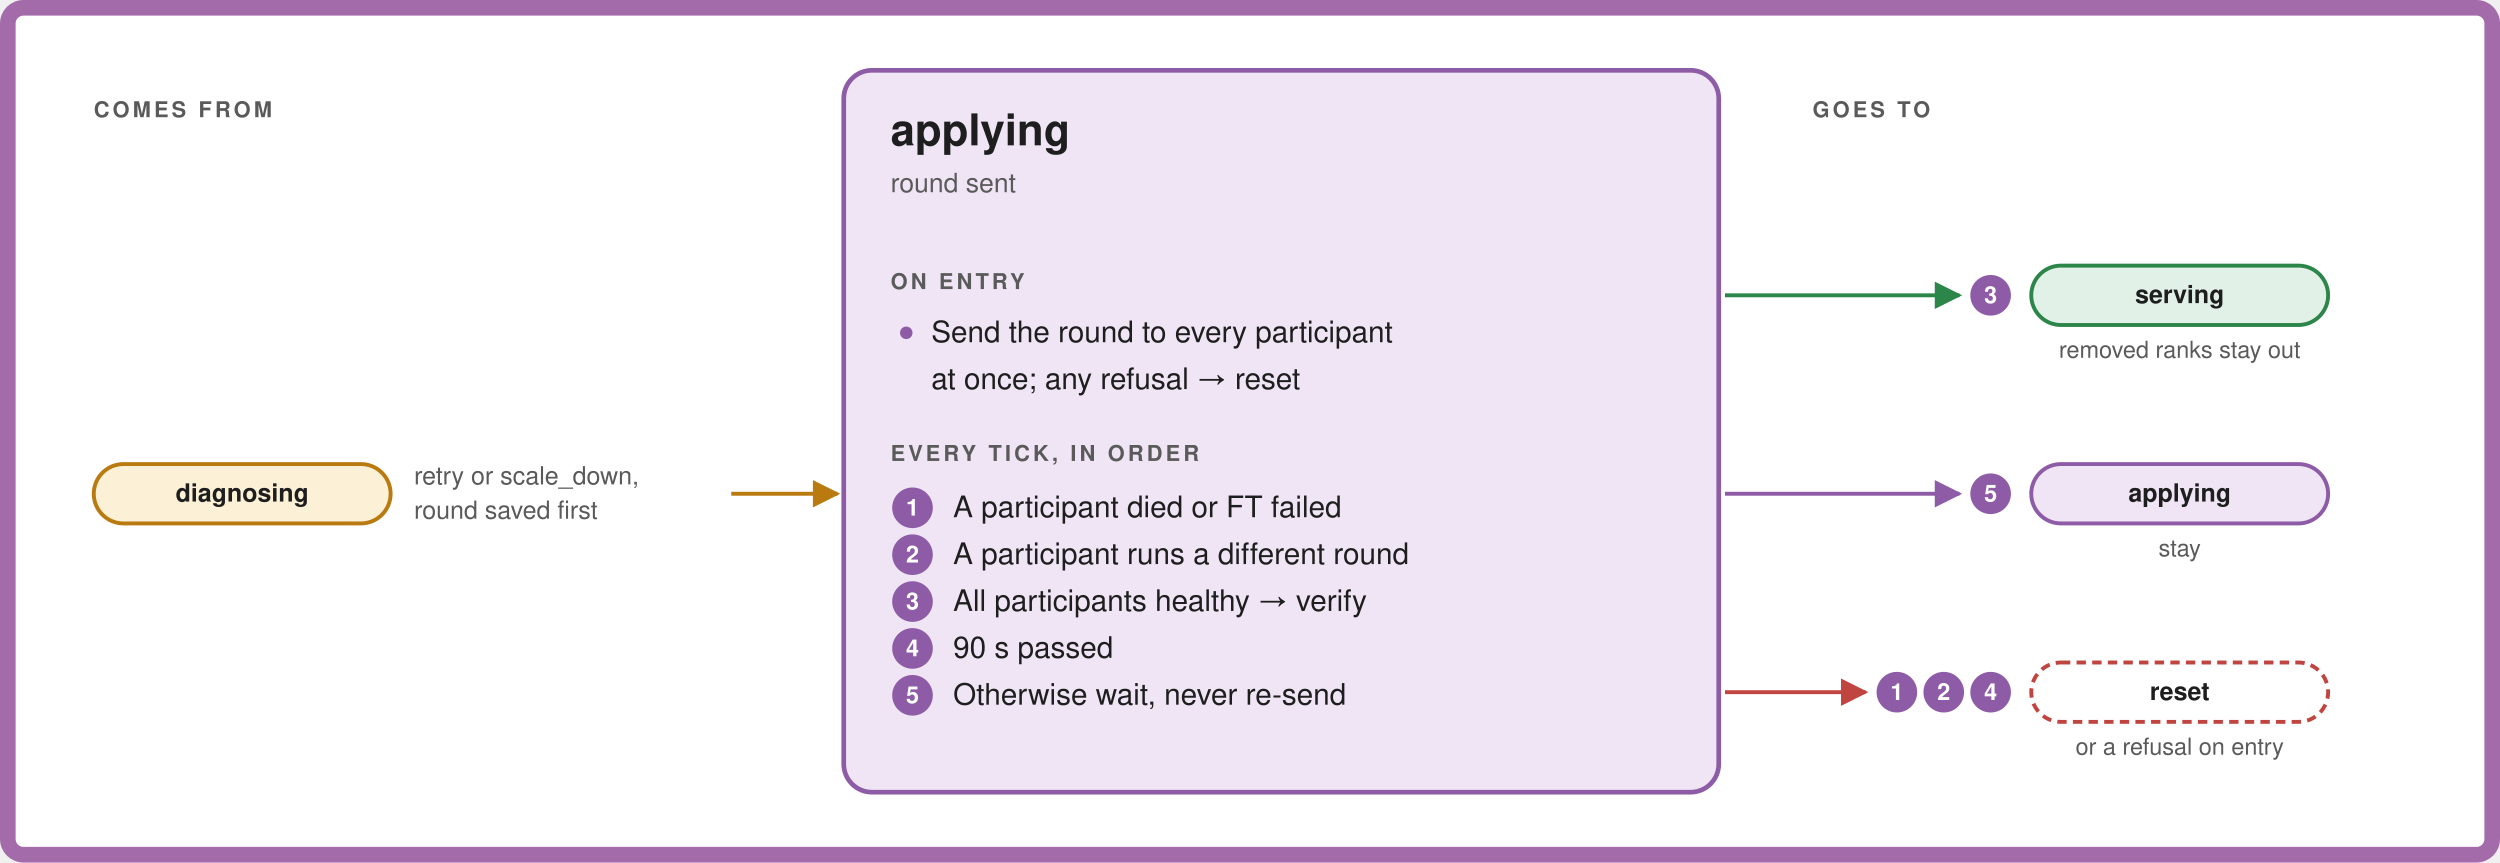
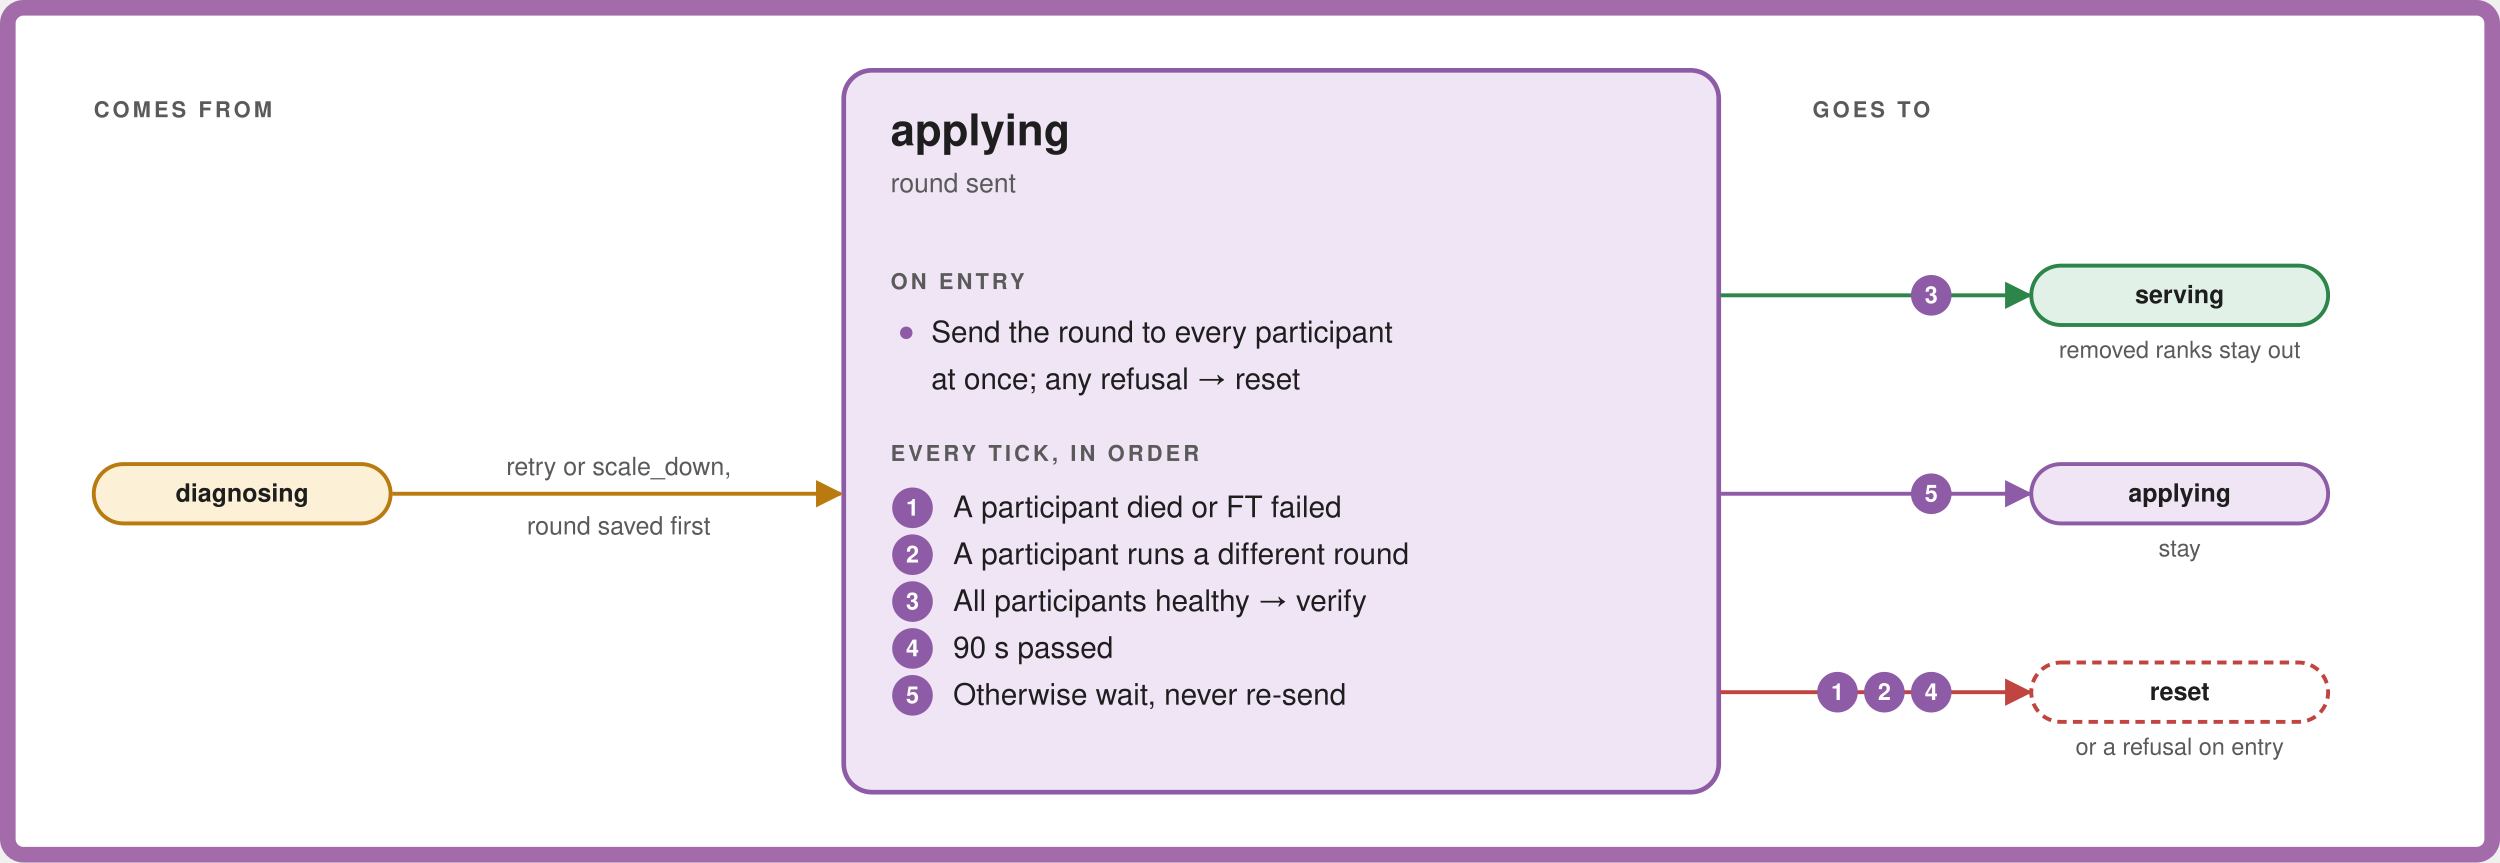
<svg xmlns="http://www.w3.org/2000/svg" viewBox="0 0 1600 552" role="img" aria-labelledby="title desc" font-family="-apple-system, 'Segoe UI', Helvetica, Arial, sans-serif">
  <defs>
    <marker id="arrow-dark" viewBox="0 0 10 10" refX="9" refY="5" markerWidth="7" markerHeight="7" orient="auto-start-reverse">
      <path d="M0,0 L10,5 L0,10 z" fill="#3A3A3A" />
    </marker>
    <marker id="arrow-green" viewBox="0 0 10 10" refX="9" refY="5" markerWidth="7" markerHeight="7" orient="auto-start-reverse">
      <path d="M0,0 L10,5 L0,10 z" fill="#2C8549" />
    </marker>
    <marker id="arrow-red" viewBox="0 0 10 10" refX="9" refY="5" markerWidth="7" markerHeight="7" orient="auto-start-reverse">
      <path d="M0,0 L10,5 L0,10 z" fill="#C0443F" />
    </marker>
    <marker id="arrow-blue" viewBox="0 0 10 10" refX="9" refY="5" markerWidth="7" markerHeight="7" orient="auto-start-reverse">
      <path d="M0,0 L10,5 L0,10 z" fill="#3F6BA8" />
    </marker>
    <marker id="arrow-purple" viewBox="0 0 10 10" refX="9" refY="5" markerWidth="7" markerHeight="7" orient="auto-start-reverse">
      <path d="M0,0 L10,5 L0,10 z" fill="#8E5BA6" />
    </marker>
    <marker id="arrow-amber" viewBox="0 0 10 10" refX="9" refY="5" markerWidth="7" markerHeight="7" orient="auto-start-reverse">
      <path d="M0,0 L10,5 L0,10 z" fill="#B97A10" />
    </marker>
    <marker id="arrow-maroon" viewBox="0 0 10 10" refX="9" refY="5" markerWidth="7" markerHeight="7" orient="auto-start-reverse">
      <path d="M0,0 L10,5 L0,10 z" fill="#8B1E1E" />
    </marker>
    <marker id="arrow-gray" viewBox="0 0 10 10" refX="9" refY="5" markerWidth="7" markerHeight="7" orient="auto-start-reverse">
      <path d="M0,0 L10,5 L0,10 z" fill="#7A7A7A" />
    </marker>
  </defs>
  <rect x="5" y="5" width="1590" height="542" rx="10" fill="#FFFFFF" stroke="#A46BAA" stroke-width="10" />
  <rect x="540" y="45" width="560" height="462" rx="18" fill="#EFE5F5" stroke="#8E5BA6" stroke-width="3" />
  <text x="570" y="93" font-size="28" font-weight="700" text-anchor="start" fill="#1E1E1E">applying</text>
  <text x="570" y="123" font-size="17" font-weight="400" text-anchor="start" fill="#5A5A5A">round sent</text>
  <text x="570" y="185" font-size="14" font-weight="700" text-anchor="start" fill="#5A5A5A" letter-spacing="2">ON ENTRY</text>
  <circle cx="580" cy="213" r="4" fill="#8E5BA6" />
  <text x="596" y="219" font-size="19" font-weight="400" text-anchor="start" fill="#1E1E1E">Send the round to every participant</text>
  <text x="596" y="249" font-size="19" font-weight="400" text-anchor="start" fill="#1E1E1E">at once; any refusal → reset</text>
  <text x="570" y="295" font-size="14" font-weight="700" text-anchor="start" fill="#5A5A5A" letter-spacing="2">EVERY TICK, IN ORDER</text>
  <circle cx="584" cy="325" r="13" fill="#8E5BA6" />
  <text x="584" y="330" font-size="15" font-weight="700" text-anchor="middle" fill="#FFFFFF">1</text>
  <text x="610" y="331" font-size="19" font-weight="400" text-anchor="start" fill="#1E1E1E">A participant died or FT failed</text>
  <circle cx="584" cy="355" r="13" fill="#8E5BA6" />
  <text x="584" y="360" font-size="15" font-weight="700" text-anchor="middle" fill="#FFFFFF">2</text>
  <text x="610" y="361" font-size="19" font-weight="400" text-anchor="start" fill="#1E1E1E">A participant runs a different round</text>
  <circle cx="584" cy="385" r="13" fill="#8E5BA6" />
  <text x="584" y="390" font-size="15" font-weight="700" text-anchor="middle" fill="#FFFFFF">3</text>
  <text x="610" y="391" font-size="19" font-weight="400" text-anchor="start" fill="#1E1E1E">All participants healthy → verify</text>
  <circle cx="584" cy="415" r="13" fill="#8E5BA6" />
  <text x="584" y="420" font-size="15" font-weight="700" text-anchor="middle" fill="#FFFFFF">4</text>
  <text x="610" y="421" font-size="19" font-weight="400" text-anchor="start" fill="#1E1E1E">90 s passed</text>
  <circle cx="584" cy="445" r="13" fill="#8E5BA6" />
  <text x="584" y="450" font-size="15" font-weight="700" text-anchor="middle" fill="#FFFFFF">5</text>
  <text x="610" y="451" font-size="19" font-weight="400" text-anchor="start" fill="#1E1E1E">Otherwise wait, never re-send</text>
  <text x="60" y="75" font-size="14" font-weight="700" text-anchor="start" fill="#5A5A5A" letter-spacing="2">COMES FROM</text>
  <rect x="60" y="297" width="190" height="38" rx="19" fill="#FCF0D6" stroke="#B97A10" stroke-width="2.5" />
  <text x="155" y="321" font-size="16" font-weight="700" text-anchor="middle" fill="#1E1E1E">diagnosing</text>
-   <text x="265" y="310" font-size="16" font-weight="400" text-anchor="start" fill="#5A5A5A">retry or scale_down,</text>
-   <text x="265" y="332" font-size="16" font-weight="400" text-anchor="start" fill="#5A5A5A">round saved first</text>
-   <path d="M468,316 L536,316" fill="none" stroke="#B97A10" stroke-width="2.5" marker-end="url(#arrow-amber)" />
+   <path d="M251,316 L538,316" fill="none" stroke="#B97A10" stroke-width="2.5" marker-end="url(#arrow-amber)" />
+   <text x="396" y="304" font-size="16" font-weight="400" text-anchor="middle" fill="#5A5A5A">retry or scale_down,</text>
+   <text x="396" y="342" font-size="16" font-weight="400" text-anchor="middle" fill="#5A5A5A">round saved first</text>
  <text x="1160" y="75" font-size="14" font-weight="700" text-anchor="start" fill="#5A5A5A" letter-spacing="2">GOES TO</text>
-   <path d="M1104,189 L1254,189" fill="none" stroke="#2C8549" stroke-width="2.5" marker-end="url(#arrow-green)" />
-   <circle cx="1274" cy="189" r="13" fill="#8E5BA6" />
-   <text x="1274" y="194" font-size="15" font-weight="700" text-anchor="middle" fill="#FFFFFF">3</text>
+   <path d="M1101,189 L1299,189" fill="none" stroke="#2C8549" stroke-width="2.5" marker-end="url(#arrow-green)" />
+   <circle cx="1236" cy="189" r="13" fill="#8E5BA6" />
+   <text x="1236" y="194" font-size="15" font-weight="700" text-anchor="middle" fill="#FFFFFF">3</text>
  <rect x="1300" y="170" width="190" height="38" rx="19" fill="#E2F1E7" stroke="#2C8549" stroke-width="2.5" />
  <text x="1395" y="194" font-size="16" font-weight="700" text-anchor="middle" fill="#1E1E1E">serving</text>
  <text x="1395" y="229" font-size="15" font-weight="400" text-anchor="middle" fill="#5A5A5A">removed ranks stay out</text>
-   <path d="M1104,316 L1254,316" fill="none" stroke="#8E5BA6" stroke-width="2.5" marker-end="url(#arrow-purple)" />
-   <circle cx="1274" cy="316" r="13" fill="#8E5BA6" />
-   <text x="1274" y="321" font-size="15" font-weight="700" text-anchor="middle" fill="#FFFFFF">5</text>
+   <path d="M1101,316 L1299,316" fill="none" stroke="#8E5BA6" stroke-width="2.5" marker-end="url(#arrow-purple)" />
+   <circle cx="1236" cy="316" r="13" fill="#8E5BA6" />
+   <text x="1236" y="321" font-size="15" font-weight="700" text-anchor="middle" fill="#FFFFFF">5</text>
  <rect x="1300" y="297" width="190" height="38" rx="19" fill="#EFE5F5" stroke="#8E5BA6" stroke-width="2.5" />
  <text x="1395" y="321" font-size="16" font-weight="700" text-anchor="middle" fill="#1E1E1E">applying</text>
  <text x="1395" y="356" font-size="15" font-weight="400" text-anchor="middle" fill="#5A5A5A">stay</text>
-   <path d="M1104,443 L1194,443" fill="none" stroke="#C0443F" stroke-width="2.5" marker-end="url(#arrow-red)" />
-   <circle cx="1214" cy="443" r="13" fill="#8E5BA6" />
-   <text x="1214" y="448" font-size="15" font-weight="700" text-anchor="middle" fill="#FFFFFF">1</text>
-   <circle cx="1244" cy="443" r="13" fill="#8E5BA6" />
-   <text x="1244" y="448" font-size="15" font-weight="700" text-anchor="middle" fill="#FFFFFF">2</text>
-   <circle cx="1274" cy="443" r="13" fill="#8E5BA6" />
-   <text x="1274" y="448" font-size="15" font-weight="700" text-anchor="middle" fill="#FFFFFF">4</text>
+   <path d="M1101,443 L1299,443" fill="none" stroke="#C0443F" stroke-width="2.5" marker-end="url(#arrow-red)" />
+   <circle cx="1176" cy="443" r="13" fill="#8E5BA6" />
+   <text x="1176" y="448" font-size="15" font-weight="700" text-anchor="middle" fill="#FFFFFF">1</text>
+   <circle cx="1206" cy="443" r="13" fill="#8E5BA6" />
+   <text x="1206" y="448" font-size="15" font-weight="700" text-anchor="middle" fill="#FFFFFF">2</text>
+   <circle cx="1236" cy="443" r="13" fill="#8E5BA6" />
+   <text x="1236" y="448" font-size="15" font-weight="700" text-anchor="middle" fill="#FFFFFF">4</text>
  <rect x="1300" y="424" width="190" height="38" rx="19" fill="#FFFFFF" stroke="#C0443F" stroke-width="2.5" stroke-dasharray="6 4" />
  <text x="1395" y="448" font-size="16" font-weight="700" text-anchor="middle" fill="#1E1E1E">reset</text>
  <text x="1395" y="483" font-size="15" font-weight="400" text-anchor="middle" fill="#5A5A5A">or a refusal on entry</text>
</svg>
